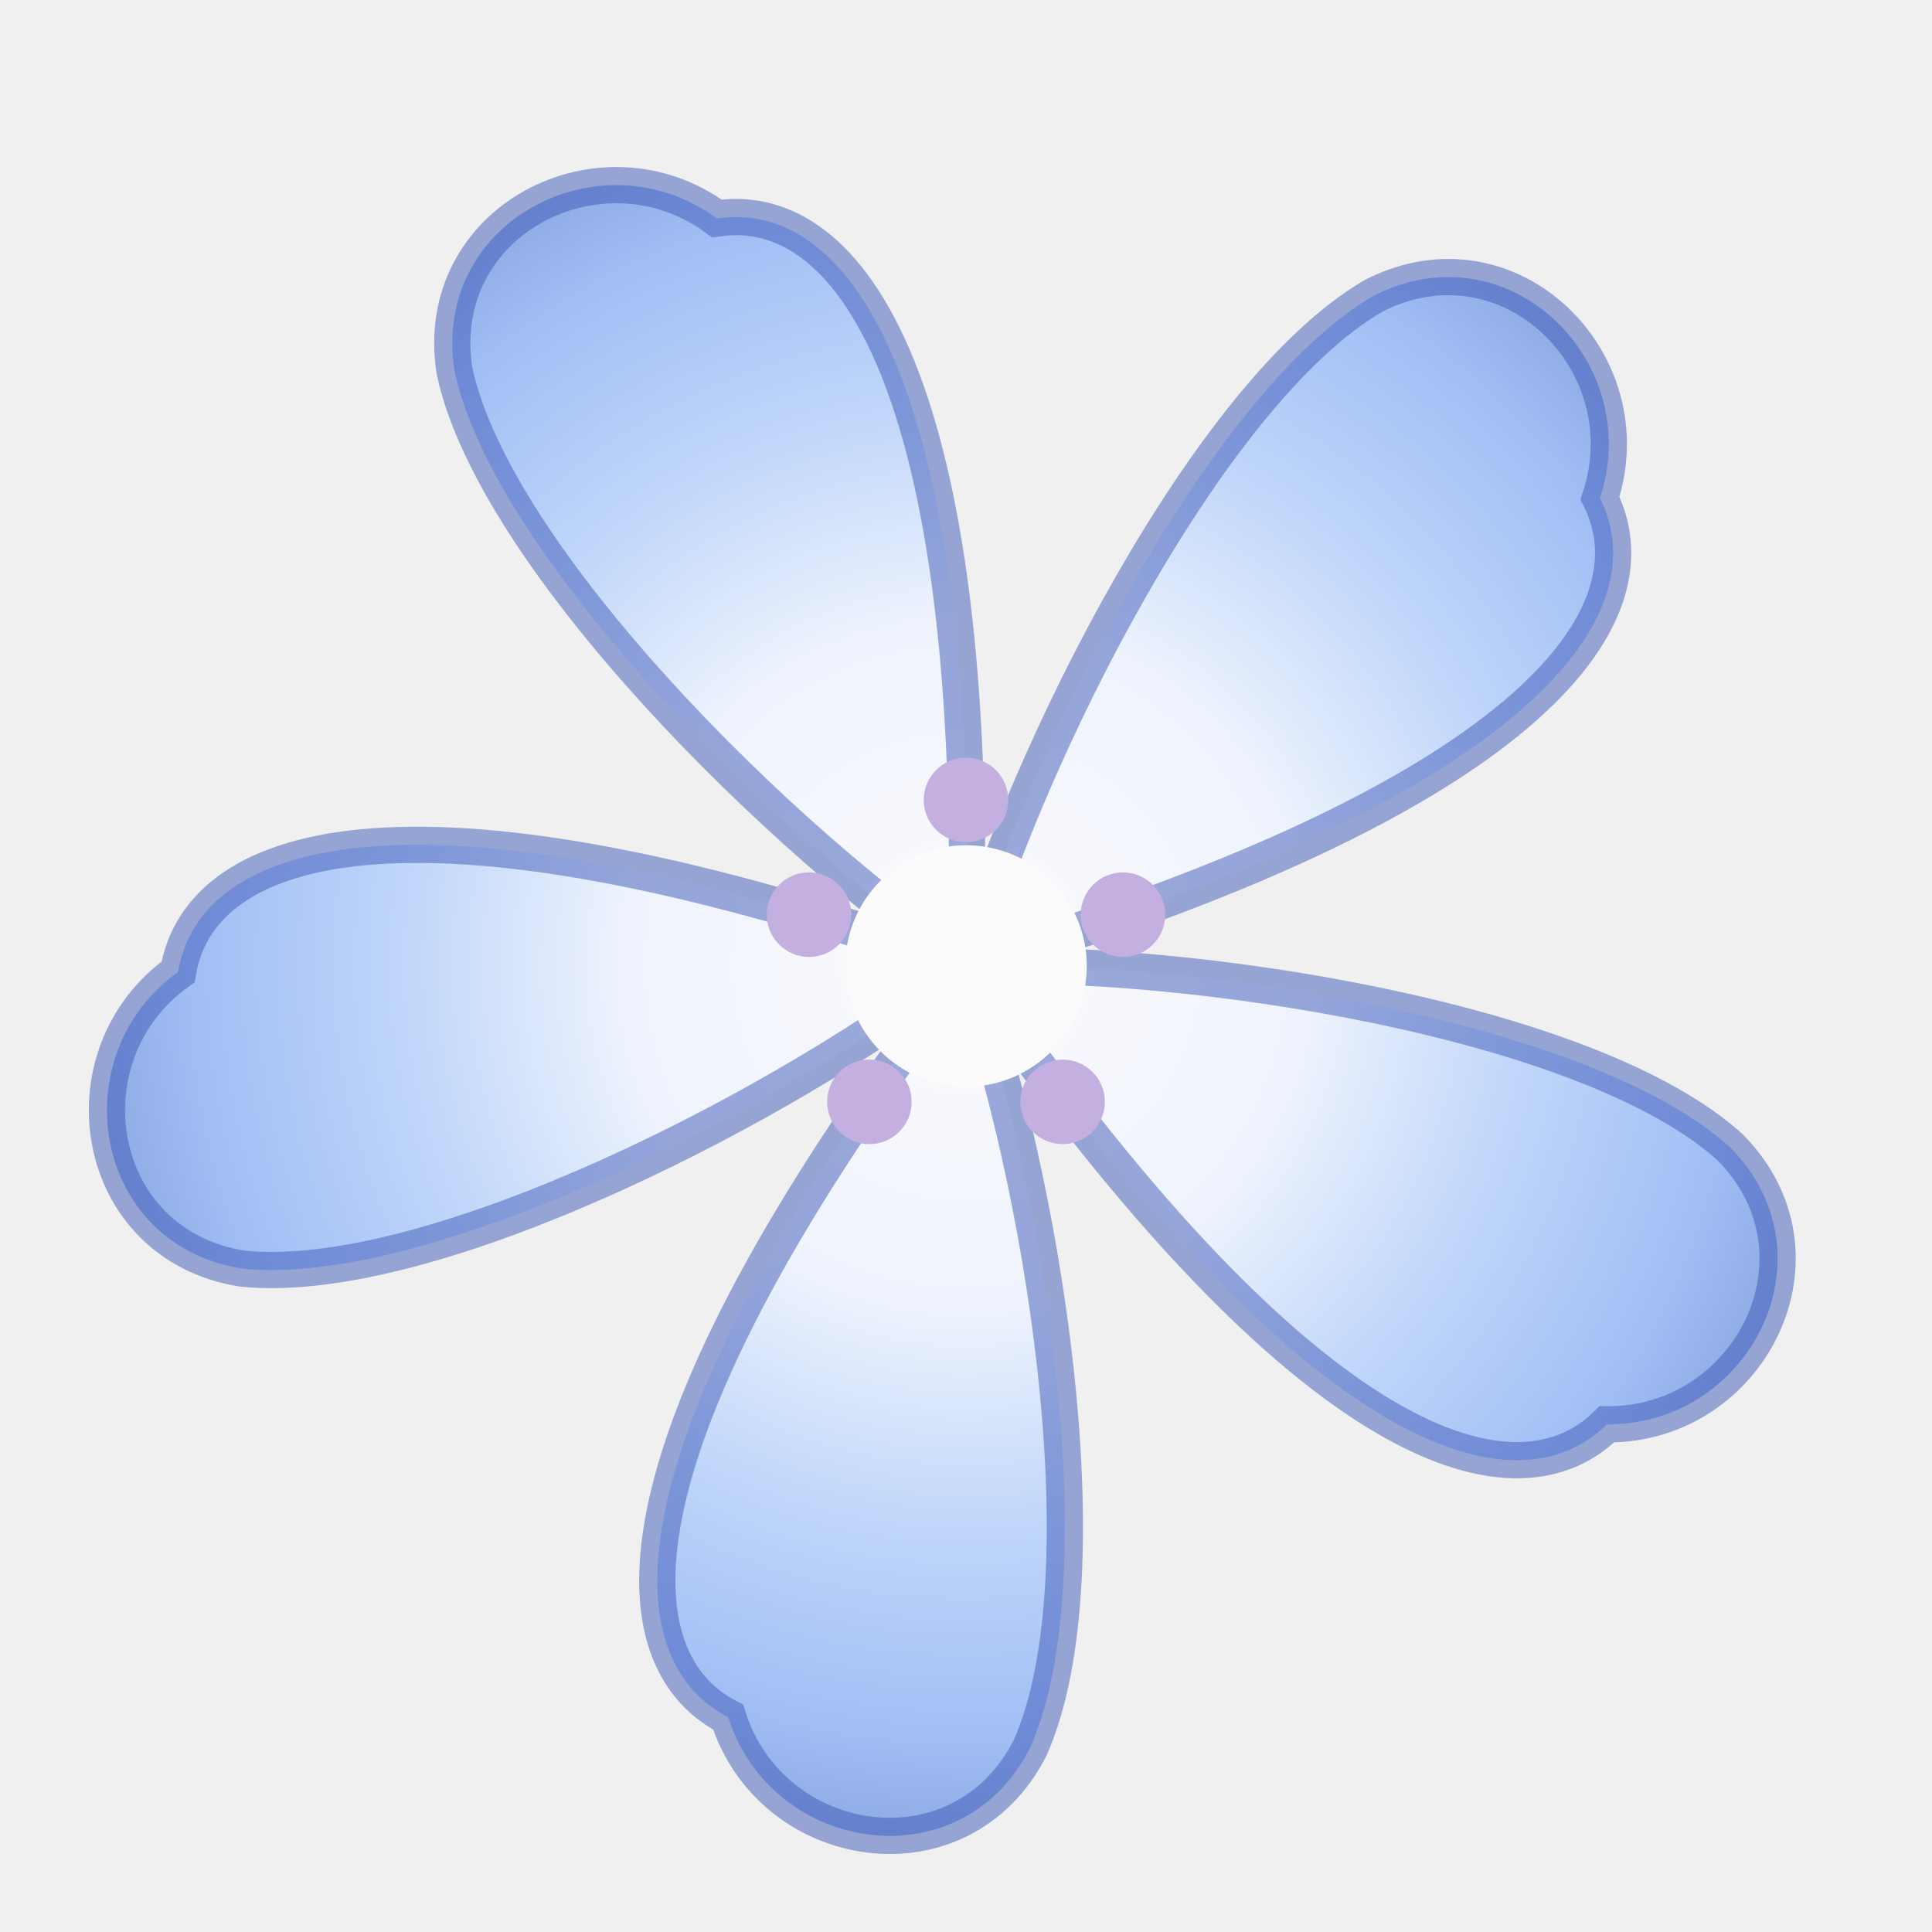
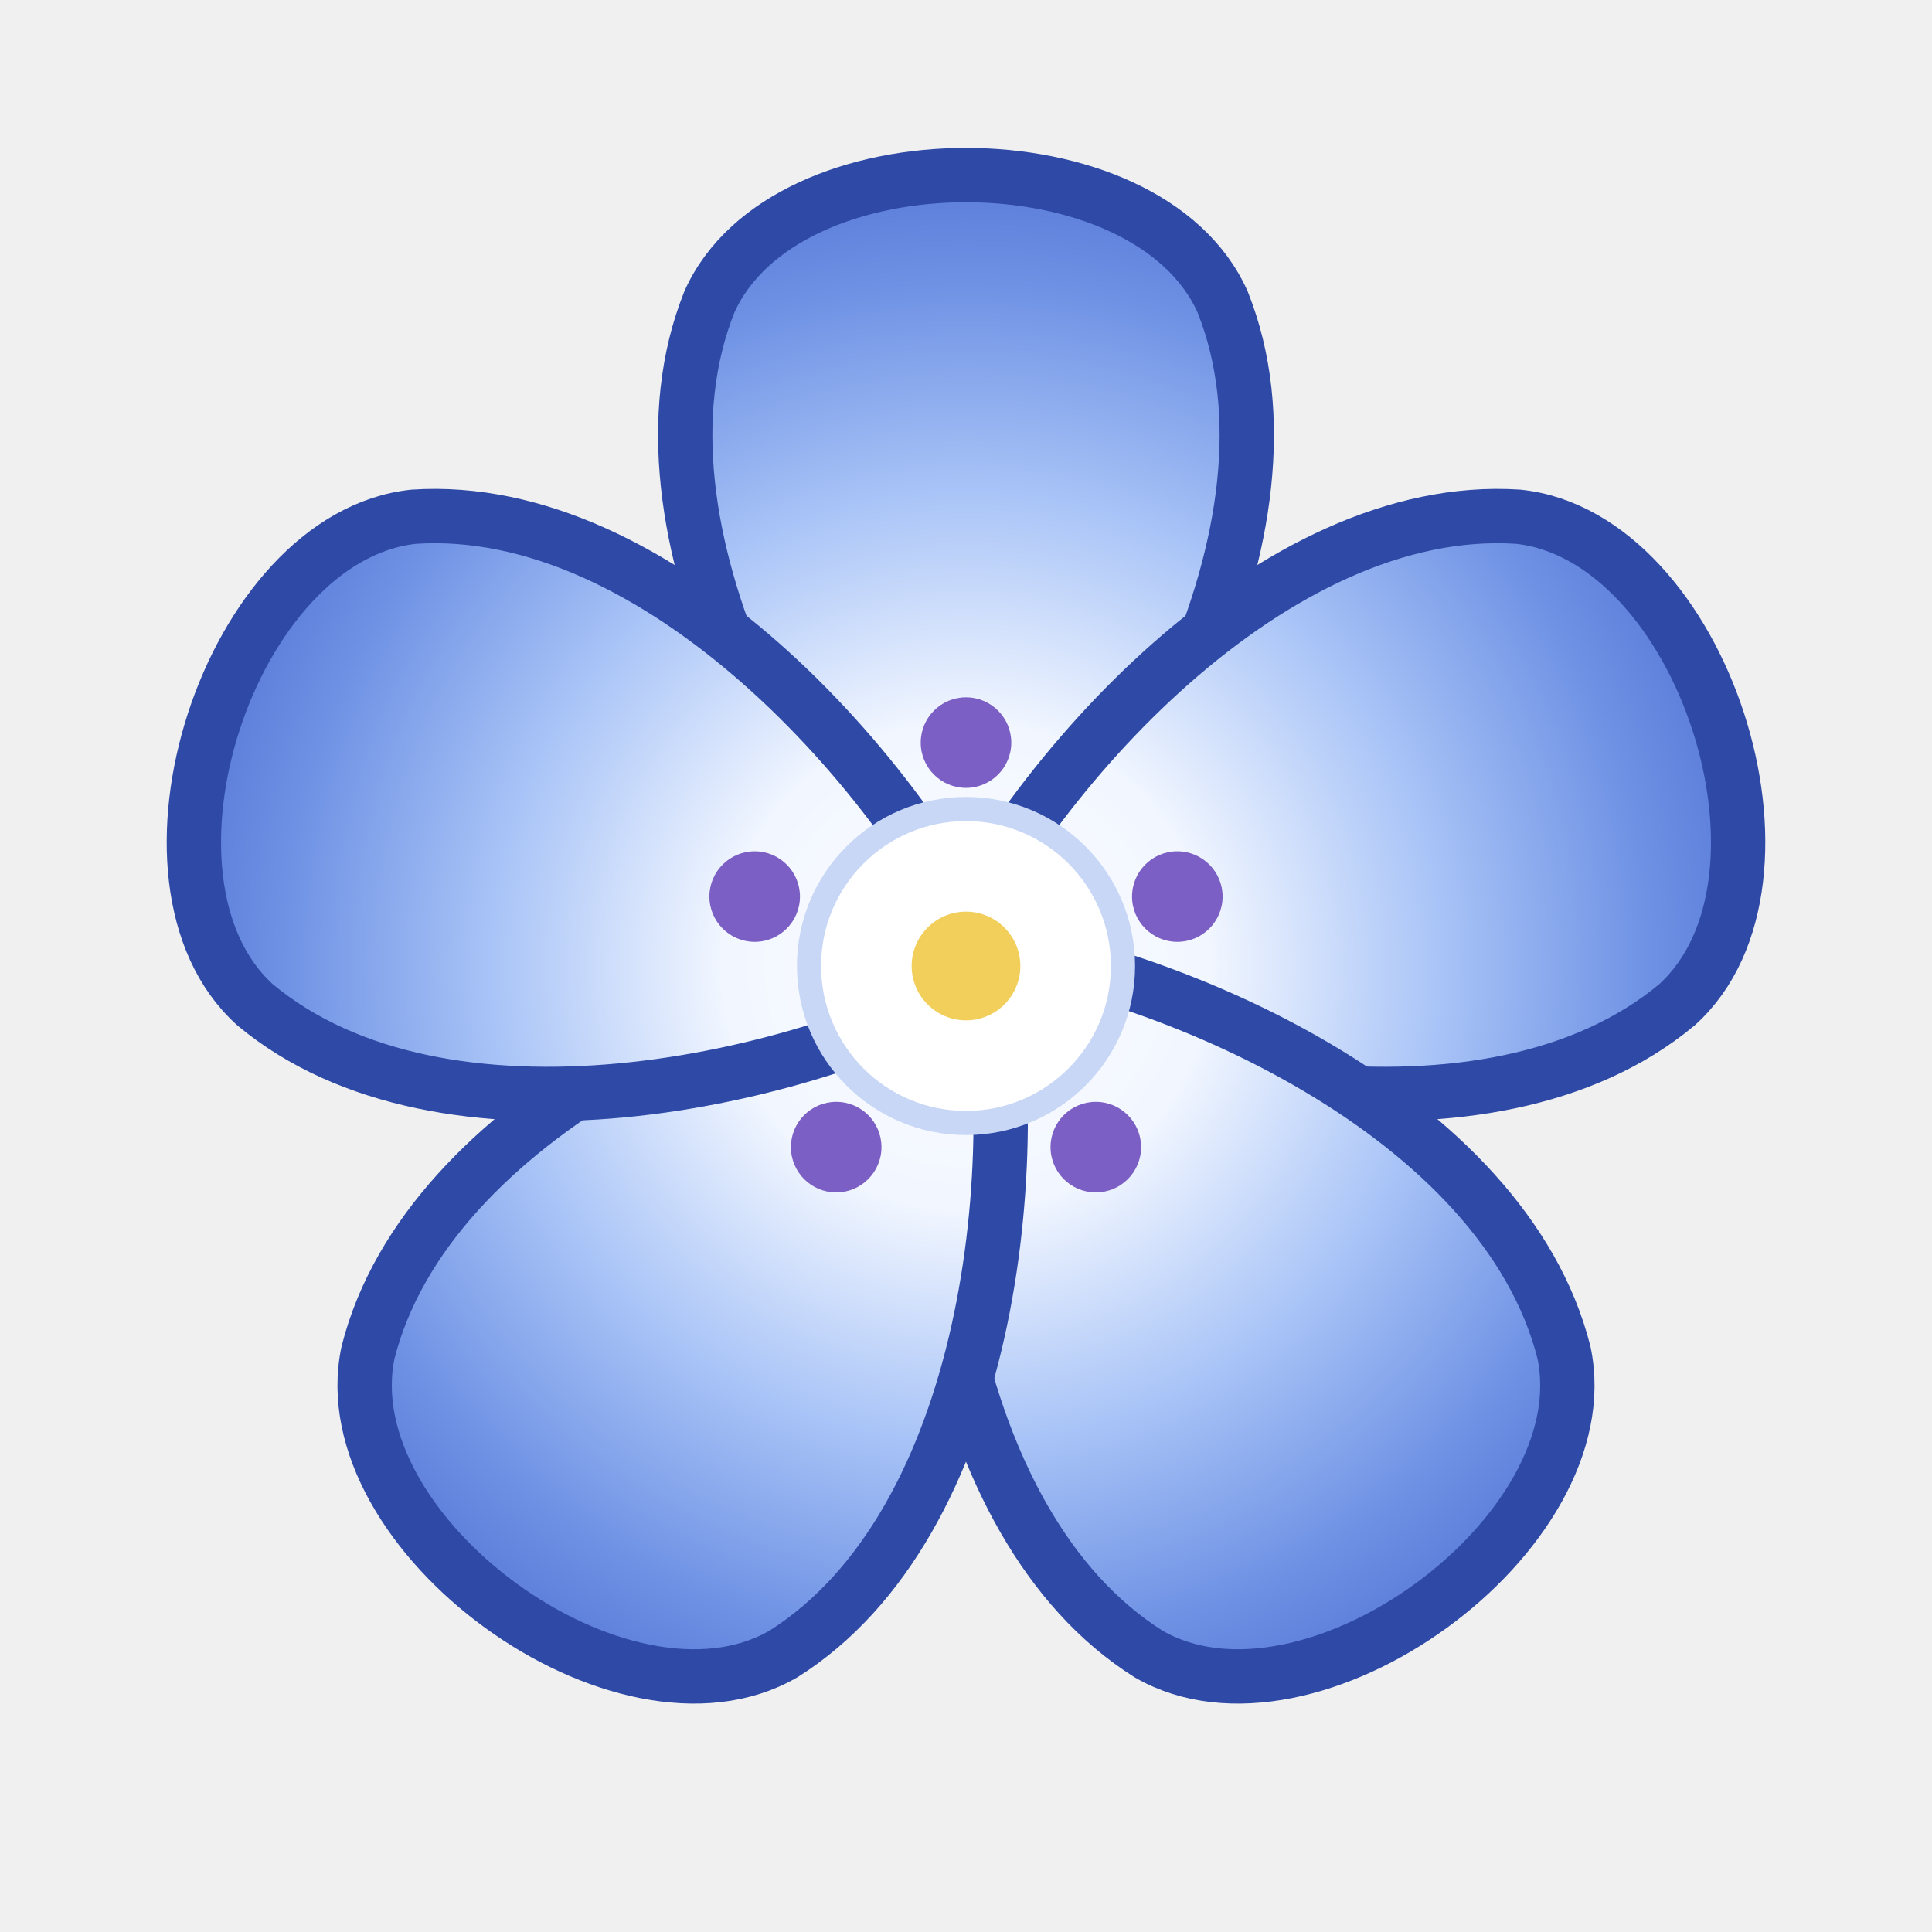
<svg xmlns="http://www.w3.org/2000/svg" viewBox="0 0 64 64">
  <defs>
-     <radialGradient id="p" cx="32" cy="32" r="30" gradientUnits="userSpaceOnUse">
-       <stop offset="0" stop-color="#fdfbfd" />
-       <stop offset="0.38" stop-color="#eef3fd" />
-       <stop offset="0.62" stop-color="#c0d6fa" />
-       <stop offset="0.85" stop-color="#a1bef5" />
-       <stop offset="1" stop-color="#88a4df" />
+     <radialGradient id="p" cx="32" cy="32" r="27" gradientUnits="userSpaceOnUse">
+       <stop offset="0" stop-color="#ffffff" />
+       <stop offset="0.3" stop-color="#f1f6ff" />
+       <stop offset="0.58" stop-color="#a9c4f7" />
+       <stop offset="0.84" stop-color="#6e91e4" />
+       <stop offset="1" stop-color="#5677d6" />
    </radialGradient>
  </defs>
-   <g fill="url(#p)" stroke="#3d59b8" stroke-opacity="0.5" stroke-width="1.2">
-     <path id="petal" d="M32 32 C34 25 40 13 45.5 9.8 C50 7.5 54.5 12 53 16.5 C55 20.5 50.5 26.5 32 32 Z" />
+   <g fill="url(#p)" stroke="#2f4aa6" stroke-width="1.8" stroke-linejoin="round">
+     <path id="petal" d="M32 33 C26.5 28 20.5 17.5 23.5 10 C26 4.4 38 4.4 40.5 10 C43.5 17.5 37.5 28 32 33 Z" />
    <use href="#petal" transform="rotate(72 32 32)" />
    <use href="#petal" transform="rotate(144 32 32)" />
    <use href="#petal" transform="rotate(216 32 32)" />
    <use href="#petal" transform="rotate(288 32 32)" />
  </g>
-   <circle cx="32" cy="32" r="4" fill="#fbfbfc" />
-   <g fill="#c4b0e0">
-     <circle cx="32" cy="26.5" r="1.4" />
-     <circle cx="37.2" cy="30.3" r="1.4" />
-     <circle cx="35.2" cy="36.5" r="1.4" />
-     <circle cx="28.8" cy="36.5" r="1.4" />
-     <circle cx="26.8" cy="30.3" r="1.4" />
+   <circle cx="32" cy="32" r="5.2" fill="#ffffff" stroke="#c9d7f6" stroke-width="0.8" />
+   <g fill="#7b5fc4">
+     <circle cx="32" cy="24.6" r="1.5" />
+     <circle cx="39" cy="29.7" r="1.5" />
+     <circle cx="36.3" cy="38" r="1.5" />
+     <circle cx="27.7" cy="38" r="1.5" />
+     <circle cx="25" cy="29.7" r="1.5" />
  </g>
+   <circle cx="32" cy="32" r="1.8" fill="#f2cf5a" />
</svg>
